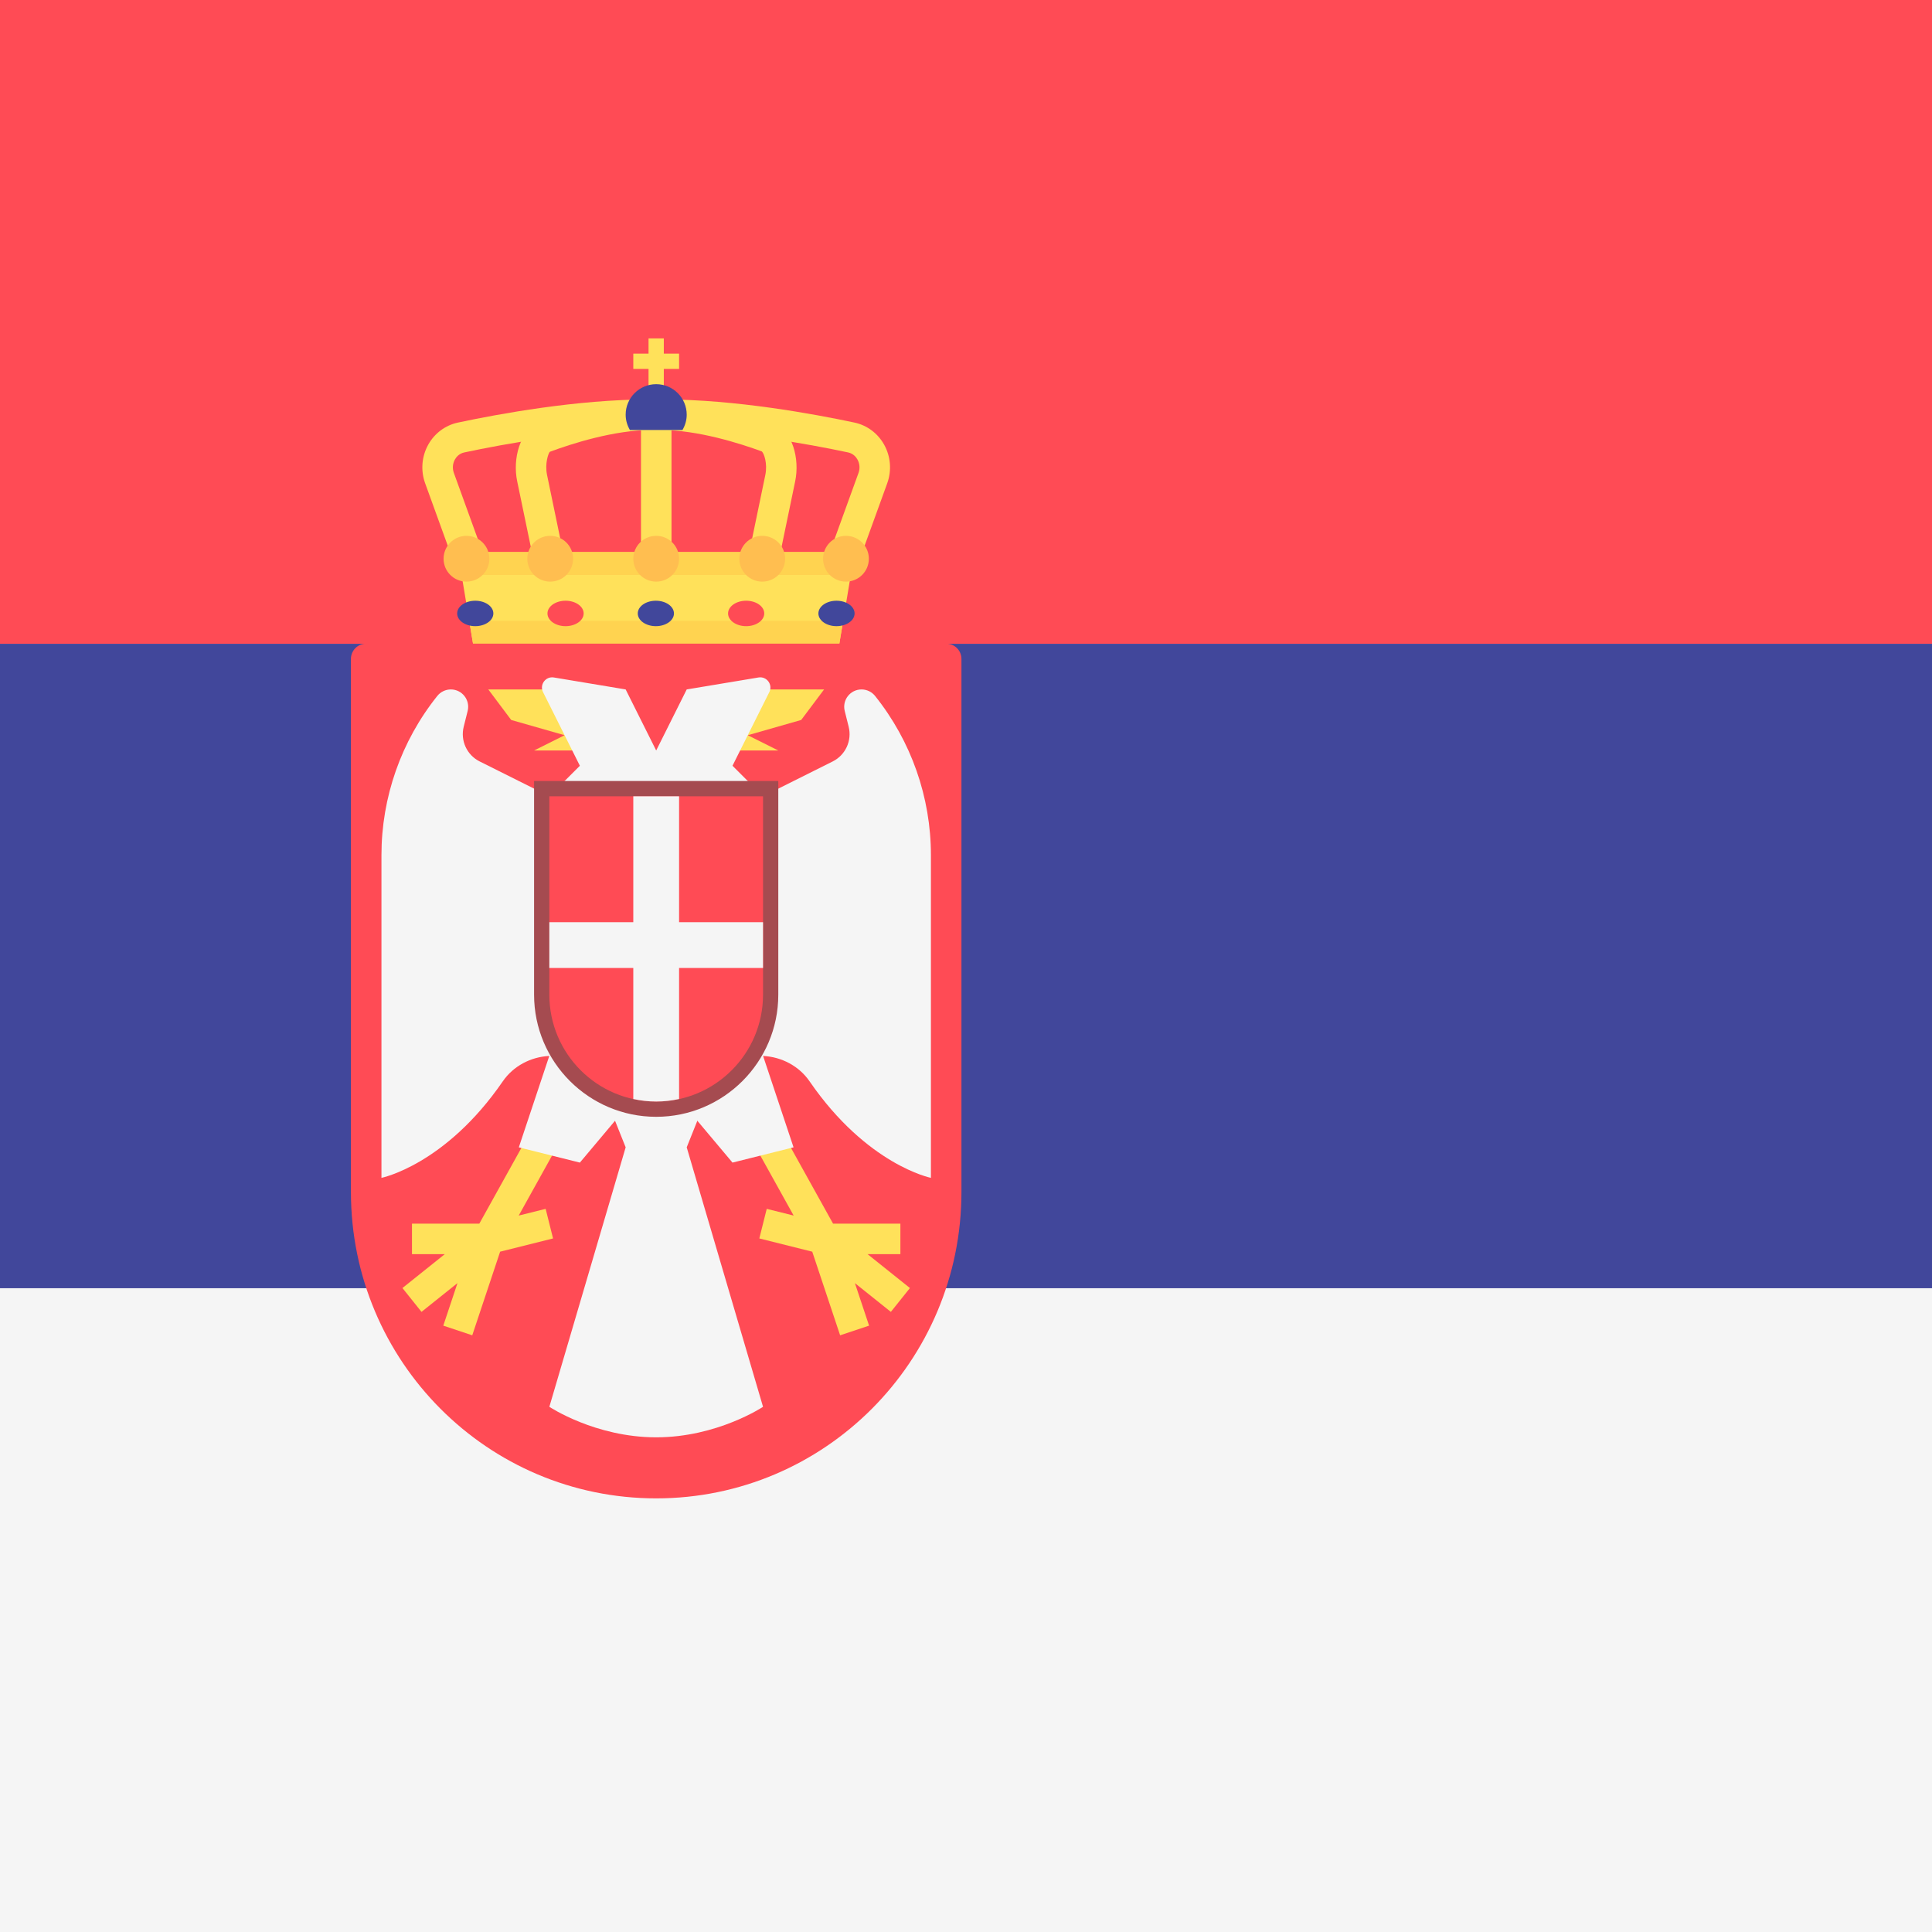
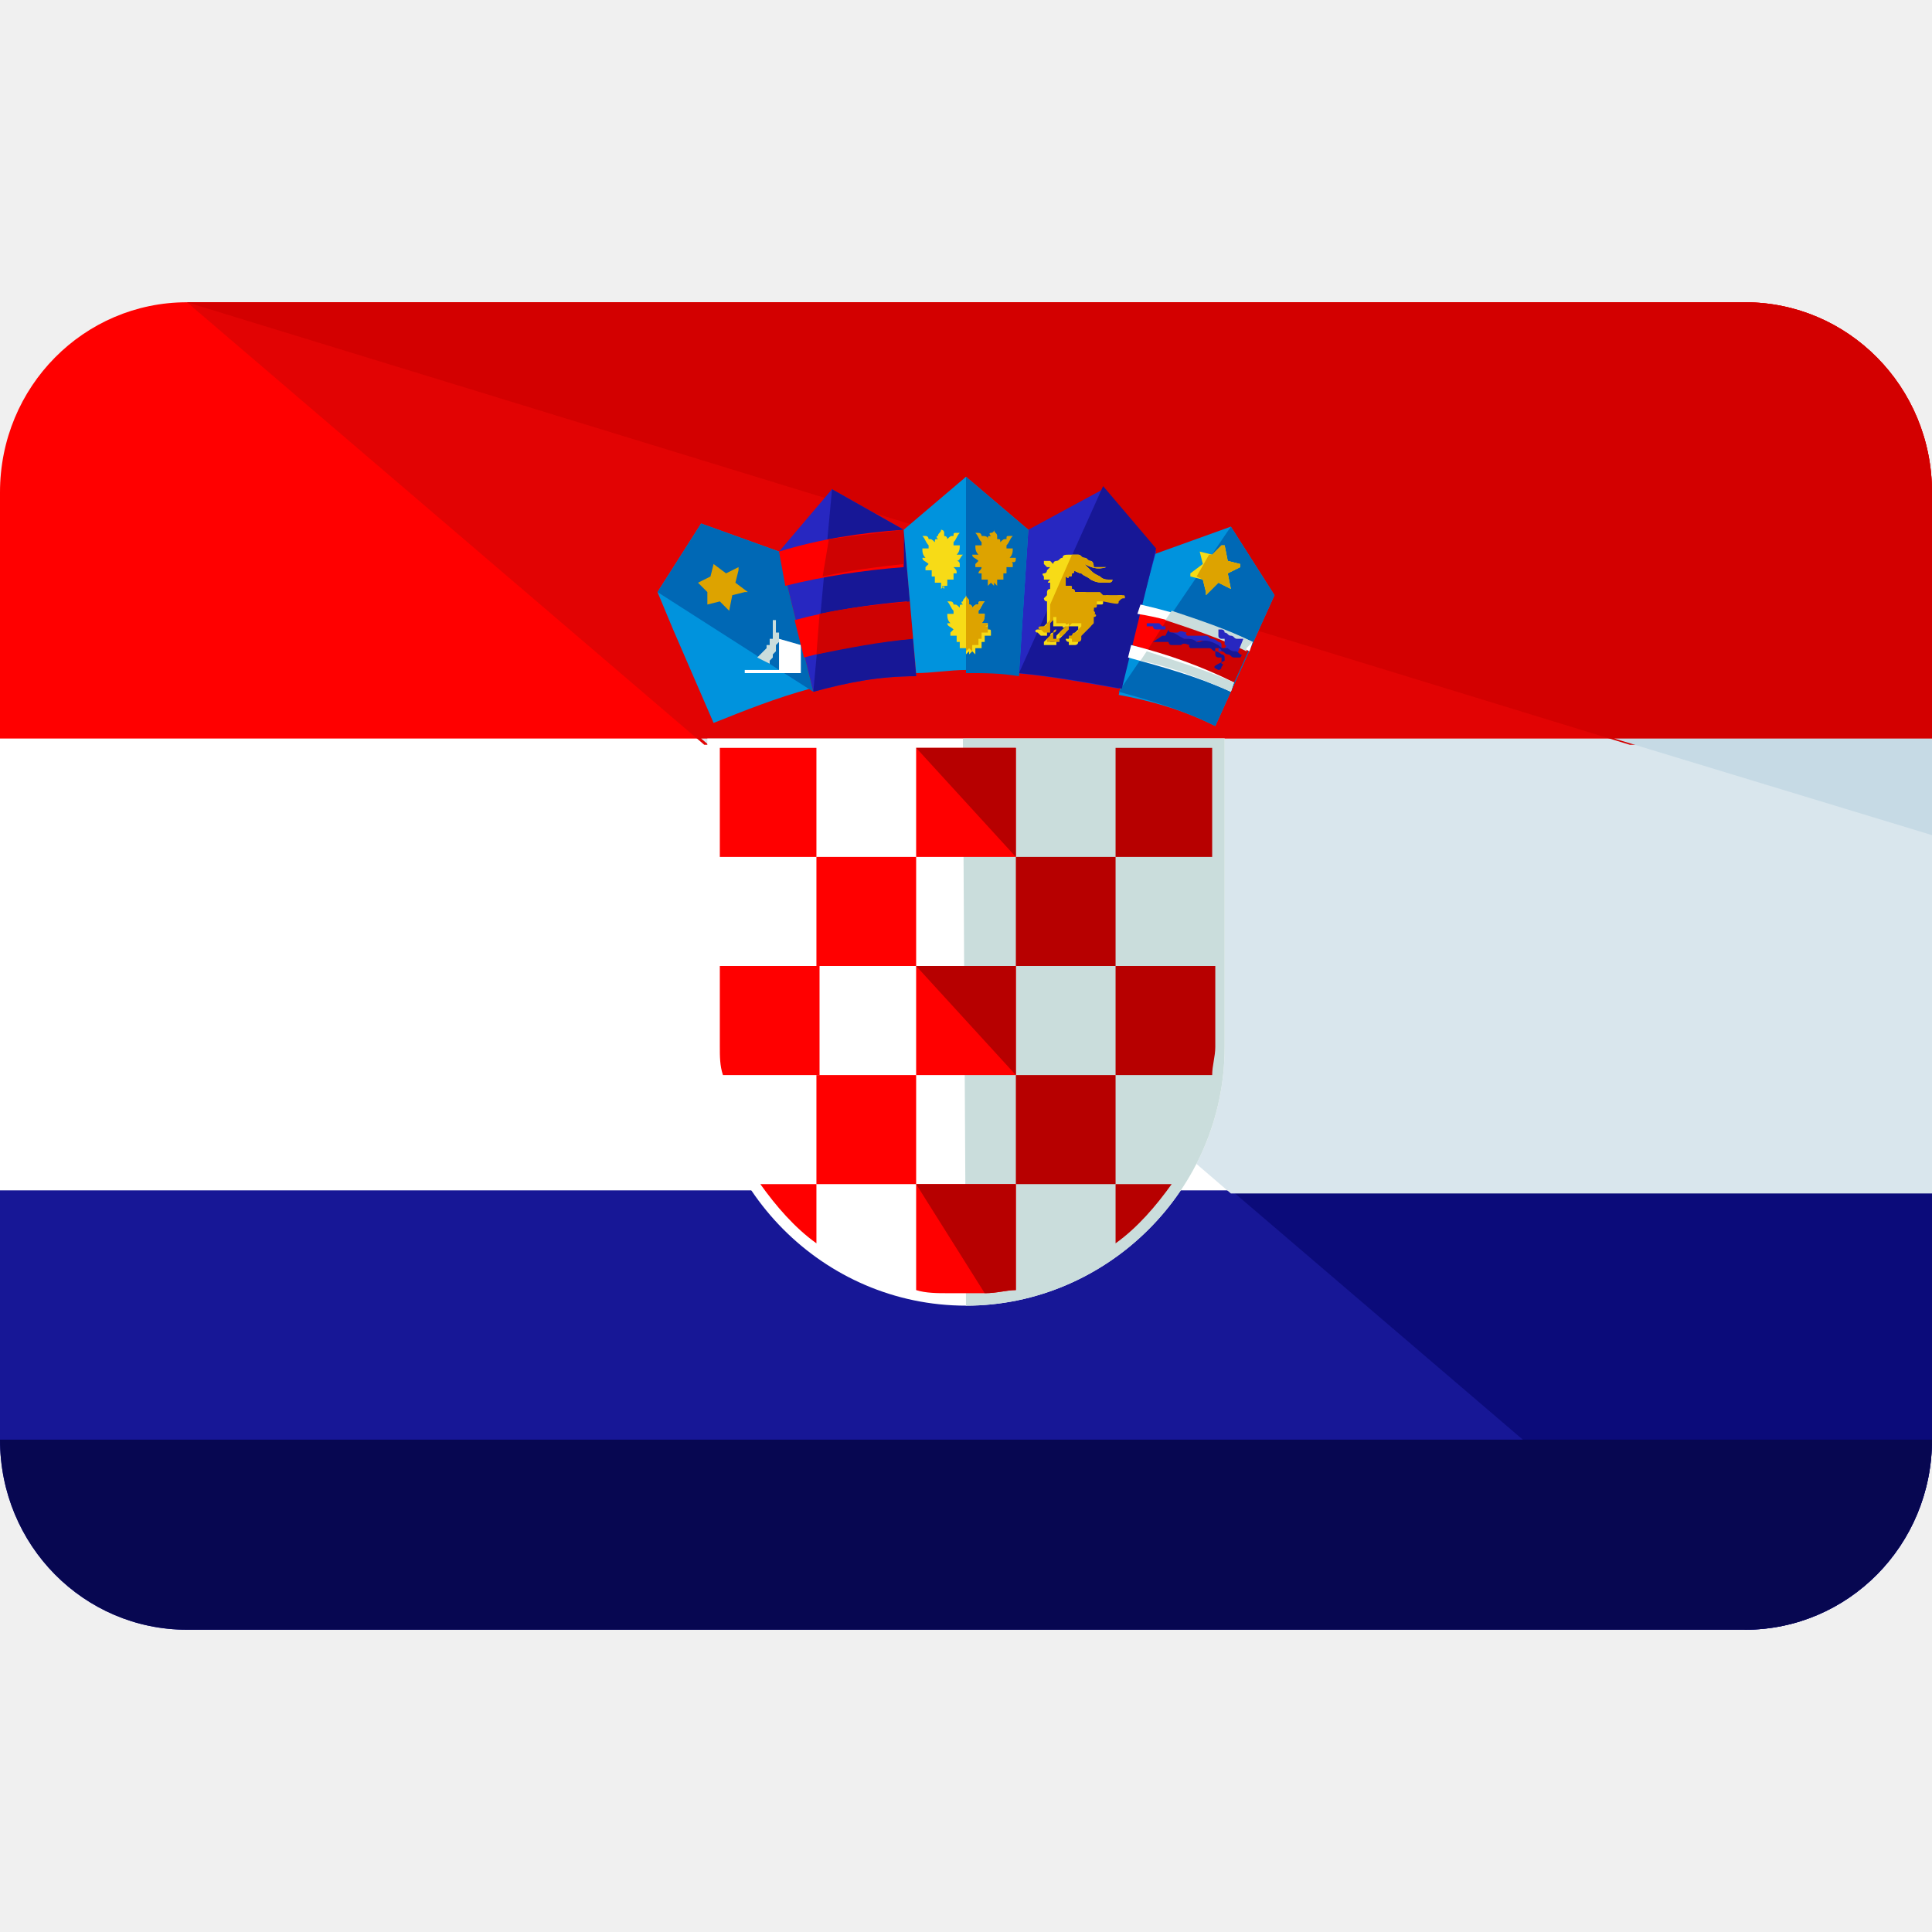
- <svg xmlns="http://www.w3.org/2000/svg" version="1.1" id="Layer_1" x="0px" y="0px" viewBox="0 0 512 512" style="enable-background:new 0 0 512 512;" xml:space="preserve">
-   <rect y="341.39" style="fill:#F5F5F5;" width="512" height="170.61" />
-   <rect style="fill:#FF4B55;" width="512" height="170.61" />
-   <rect y="170.61" style="fill:#41479B;" width="512" height="170.78" />
-   <polygon style="fill:#FFE15A;" points="222.434,170.574 125.359,170.574 121.314,146.306 226.479,146.306 " />
-   <polygon style="fill:#FFD350;" points="124.347,164.507 125.359,170.574 222.434,170.574 223.446,164.507 " />
+ <svg xmlns="http://www.w3.org/2000/svg" version="1.1" id="Layer_1" x="0px" y="0px" viewBox="0 0 496 496" style="enable-background:new 0 0 496 496;" xml:space="preserve">
+   <path style="fill:#171796;" d="M0,304.8v64.8c0,27.2,21.6,48.8,48,48.8h400c26.4,0,48-21.6,48-48.8v-64.8H0z" />
+   <path style="fill:#FF0000;" d="M448,77.6H48c-26.4,0-48,21.6-48,48.8v64.8h496v-64.8C496,99.2,474.4,77.6,448,77.6z" />
+   <rect y="189.6" style="fill:#FFFFFF;" width="496" height="116" />
+   <path style="fill:#0B0B7A;" d="M448,418.4c26.4,0,48-21.6,48-48.8v-64.8H315.2L448,418.4z" />
+   <path style="fill:#E20303;" d="M448,77.6H48l132.8,113.6H496v-64.8C496,99.2,474.4,77.6,448,77.6z" />
+   <polygon style="fill:#D9E6ED;" points="316,306.4 496,306.4 496,189.6 180,189.6 " />
+   <path style="fill:#D30000;" d="M448,77.6H48l370.4,113.6H496v-64.8C496,99.2,474.4,77.6,448,77.6z" />
+   <polygon style="fill:#C6DAE5;" points="496,214.4 496,189.6 414.4,189.6 " />
+   <path style="fill:#070751;" d="M496,369.6c0,27.2-21.6,48.8-48,48.8H48c-26.4,0-48-21.6-48-48.8" />
+   <path style="fill:#0093DD;" d="M312,186.4l15.2-33.6L316,135.2l-20,7.2l-8.8,36C296,180,304,182.4,312,186.4L312,186.4z" />
+   <path style="fill:#0068B5;" d="M287.2,177.6c8.8,2.4,16.8,4.8,24.8,8.8l0,0l15.2-33.6L316,135.2" />
+   <path style="fill:#FF0000;" d="M316.8,175.2l4-8.8c-8.8-4-18.4-7.2-28-9.6l-2.4,8.8C299.2,168,308,171.2,316.8,175.2L316.8,175.2z" />
+   <path style="fill:#CE0202;" d="M294.4,167.2c8,2.4,15.2,4.8,22.4,8l4-8.8c-7.2-3.2-13.6-5.6-20.8-8L294.4,167.2z" />
+   <path style="fill:#2727C1;" d="M232,136L232,136l-18.4-10.4l-13.6,16l8.8,36c8.8-2.4,16.8-4,26.4-4L232,136L232,136z" />
+   <path style="fill:#171796;" d="M208.8,177.6c8.8-2.4,16.8-4,26.4-4L232,136l0,0l0,0l-18.4-10.4" />
+   <path style="fill:#2727C1;" d="M296.8,141.6L296.8,141.6l-13.6-16L264,136l-3.2,36.8c8.8,0.8,17.6,2.4,26.4,4L296.8,141.6  L296.8,141.6z" />
+   <path style="fill:#171796;" d="M261.6,172.8c8.8,0.8,17.6,2.4,26.4,4l8.8-36l0,0l0,0l-13.6-16" />
+   <path style="fill:#0093DD;" d="M200,141.6L200,141.6l-20-7.2L168.8,152l4,9.6l10.4,24c8-3.2,16-6.4,24.8-8.8L200,141.6L200,141.6z" />
+   <path style="fill:#0068B5;" d="M208.8,177.6l-8.8-36l0,0l0,0l-20-7.2L168.8,152" />
+   <path style="fill:#FFFFFF;" d="M181.6,189.6v79.2c0,36,29.6,66.4,66.4,66.4c36,0,66.4-29.6,66.4-66.4v-79.2L181.6,189.6L181.6,189.6  z" />
+   <path style="fill:#CADDDC;" d="M248,335.2c36,0,66.4-29.6,66.4-66.4v-79.2h-67.2" />
  <g>
-     <rect x="171.87" y="89.68" style="fill:#FFE15A;" width="4.045" height="16.179" />
-     <rect x="167.83" y="93.72" style="fill:#FFE15A;" width="12.134" height="4.045" />
-     <path style="fill:#FFE15A;" d="M222.75,154.395c-0.458,0-0.922-0.079-1.379-0.241c-2.099-0.762-3.186-3.081-2.423-5.182   l8.568-23.645c0.425-1.173,0.324-2.465-0.275-3.543c-0.318-0.573-1.063-1.58-2.481-1.884c-10.446-2.22-30.694-5.953-48.911-5.953   h-3.907c-18.218,0-38.465,3.733-48.915,5.957c-1.414,0.3-2.159,1.307-2.477,1.88c-0.598,1.078-0.699,2.37-0.273,3.543l8.566,23.645   c0.762,2.101-0.324,4.42-2.423,5.182c-2.097,0.751-4.422-0.328-5.18-2.425l-8.568-23.645c-1.223-3.373-0.93-7.098,0.804-10.223   c1.675-3.022,4.541-5.163,7.865-5.87c10.762-2.291,31.644-6.134,50.602-6.134h3.907c18.958,0,39.84,3.843,50.598,6.13   c3.328,0.711,6.194,2.852,7.868,5.874c1.734,3.124,2.026,6.849,0.806,10.223l-8.57,23.645   C225.958,153.372,224.404,154.395,222.75,154.395z" />
-     <path style="fill:#FFE15A;" d="M173.912,150.856c-2.234,0-4.045-1.809-4.045-4.045v-32.864c0-2.236,1.811-4.045,4.045-4.045   s4.045,1.809,4.045,4.045v32.864C177.957,149.047,176.146,150.856,173.912,150.856z" />
-     <path style="fill:#FFE15A;" d="M201.873,154.395c-0.273,0-0.549-0.028-0.826-0.083c-2.188-0.454-3.593-2.595-3.138-4.783   l4.906-23.645c0.638-3.081-0.361-5.779-0.928-6.253c-5.609-2.058-16.861-5.684-26.872-5.684h-2.238   c-10.011,0-21.263,3.626-27.079,5.791c-0.359,0.367-1.359,3.065-0.721,6.146l4.906,23.645c0.454,2.188-0.95,4.329-3.138,4.783   c-2.19,0.423-4.331-0.952-4.782-3.14l-4.906-23.645c-1.223-5.893,0.654-13.442,5.816-15.37c7.732-2.876,19.191-6.3,29.904-6.3   h2.238c10.712,0,22.172,3.425,29.9,6.296c5.167,1.932,7.043,9.48,5.82,15.374l-4.906,23.645   C205.434,153.084,203.749,154.395,201.873,154.395z" />
+     <polygon style="fill:#FF0000;" points="209.6,192 184.8,192 184.8,220 209.6,220  " />
+     <polygon style="fill:#FF0000;" points="209.6,248 235.2,248 235.2,220 209.6,220  " />
+     <path style="fill:#FF0000;" d="M184.8,268.8c0,2.4,0,4.8,0.8,7.2h24.8v-28h-25.6V268.8z" />
+     <polygon style="fill:#FF0000;" points="260.8,248 235.2,248 235.2,276 260.8,276  " />
  </g>
-   <polygon style="fill:#FFD350;" points="122.325,152.373 225.468,152.373 226.479,146.306 121.314,146.306 " />
-   <path style="fill:#FF4B55;" d="M97.045,170.574c-2.234,0-4.045,1.811-4.045,4.045v141.257c0,44.85,36.218,81.208,80.897,81.208  s80.897-36.358,80.897-81.208V174.619c0-2.234-1.811-4.045-4.045-4.045H97.045z" />
-   <path style="fill:#F5F5F5;" d="M181.986,304.054l8.09-20.224l-16.179,4.045l-16.179-4.045l8.09,20.224l-20.224,68.762  c0,0,12.134,8.09,28.314,8.09s28.314-8.09,28.314-8.09L181.986,304.054z" />
-   <polygon style="fill:#FFE15A;" points="144.601,320.356 137.465,322.139 153.163,293.882 146.092,289.956 127.025,324.278   109.179,324.278 109.179,332.368 117.871,332.368 106.653,341.342 111.705,347.662 121.235,340.039 117.476,351.312   125.151,353.872 132.539,331.708 146.564,328.2 " />
-   <path style="fill:#F5F5F5;" d="M145.583,211.023l-18.465-9.232c-3.391-1.696-5.15-5.519-4.23-9.198l1.044-4.177  c0.725-2.899-1.468-5.707-4.456-5.707c-1.395,0-2.715,0.634-3.586,1.724c-9.581,11.976-14.8,26.856-14.8,42.193v85.518  c0,0,16.891-3.378,32.149-25.57c2.802-4.075,7.413-6.486,12.328-6.739l-8.073,24.219l16.179,4.045l14.157-16.847L145.583,211.023z" />
-   <polygon style="fill:#FFE15A;" points="203.192,320.356 210.328,322.139 194.63,293.882 201.701,289.956 220.769,324.278   238.614,324.278 238.614,332.368 229.922,332.368 241.14,341.342 236.088,347.662 226.558,340.039 230.317,351.312 222.642,353.872   215.254,331.708 201.229,328.2 " />
-   <path style="fill:#F5F5F5;" d="M202.21,211.023l18.465-9.232c3.391-1.696,5.15-5.519,4.23-9.198l-1.044-4.177  c-0.725-2.899,1.468-5.707,4.456-5.707c1.395,0,2.715,0.634,3.586,1.724c9.581,11.976,14.8,26.856,14.8,42.193v85.518  c0,0-16.891-3.378-32.149-25.57c-2.802-4.075-7.413-6.486-12.328-6.739l8.073,24.219l-16.179,4.045l-14.157-16.847L202.21,211.023z" />
  <g>
-     <polygon style="fill:#FFE15A;" points="149.628,182.709 129.403,182.709 135.471,190.799 149.628,194.843 141.538,198.888    153.672,198.888  " />
-     <polygon style="fill:#FFE15A;" points="198.166,182.709 218.39,182.709 212.322,190.799 198.166,194.843 206.255,198.888    194.121,198.888  " />
+     <polyline style="fill:#B70000;" points="260.8,276 260.8,248 235.2,248  " />
+     <polygon style="fill:#B70000;" points="260.8,304 286.4,304 286.4,276 260.8,276  " />
+     <path style="fill:#B70000;" d="M286.4,319.2c5.6-4,10.4-9.6,14.4-15.2h-14.4V319.2z" />
  </g>
-   <path style="fill:#F5F5F5;" d="M201.013,179.538l-19.027,3.171l-8.09,16.179l-8.09-16.179l-19.027-3.171  c-2.182-0.364-3.854,1.901-2.865,3.879l9.758,19.516l-8.09,8.09h28.314h28.314l-8.09-8.09l9.758-19.516  C204.867,181.439,203.195,179.174,201.013,179.538z" />
-   <circle style="fill:#FFBE50;" cx="173.9" cy="148.07" r="6.067" />
-   <ellipse style="fill:#41479B;" cx="173.81" cy="162.57" rx="4.795" ry="3.371" />
-   <ellipse style="fill:#FF4B55;" cx="149.88" cy="162.57" rx="4.795" ry="3.371" />
  <g>
-     <ellipse style="fill:#41479B;" cx="125.95" cy="162.57" rx="4.795" ry="3.371" />
-     <ellipse style="fill:#41479B;" cx="221.68" cy="162.57" rx="4.795" ry="3.371" />
+     <polygon style="fill:#FF0000;" points="209.6,304 235.2,304 235.2,276 209.6,276  " />
+     <path style="fill:#FF0000;" d="M195.2,304c4,5.6,8.8,11.2,14.4,15.2V304H195.2z" />
+     <path style="fill:#FF0000;" d="M252.8,332c3.2,0,5.6-0.8,8-0.8V304h-25.6v27.2c2.4,0.8,5.6,0.8,8,0.8   C246.4,332,249.6,332,252.8,332L252.8,332z" />
  </g>
-   <ellipse style="fill:#FF4B55;" cx="197.74" cy="162.57" rx="4.795" ry="3.371" />
  <g>
-     <circle style="fill:#FFBE50;" cx="202" cy="148.07" r="6.067" />
-     <circle style="fill:#FFBE50;" cx="224.19" cy="148.07" r="6.067" />
-     <circle style="fill:#FFBE50;" cx="145.81" cy="148.07" r="6.067" />
-     <circle style="fill:#FFBE50;" cx="123.62" cy="148.07" r="6.067" />
+     <path style="fill:#B70000;" d="M252.8,332L252.8,332c3.2,0,5.6-0.8,8-0.8V304h-25.6" />
+     <path style="fill:#B70000;" d="M311.2,276c0-2.4,0.8-4.8,0.8-7.2V248h-25.6v28H311.2L311.2,276z" />
+     <polygon style="fill:#B70000;" points="260.8,248 286.4,248 286.4,220 260.8,220  " />
  </g>
-   <path style="fill:#41479B;" d="M180.864,113.947c0.695-1.194,1.122-2.564,1.122-4.045c0-4.468-3.622-8.09-8.09-8.09  s-8.09,3.622-8.09,8.09c0,1.481,0.427,2.851,1.122,4.045C166.928,113.947,180.864,113.947,180.864,113.947z" />
-   <path style="fill:#FF4B55;" d="M173.897,293.942c-16.728,0-30.336-13.608-30.336-30.336V209h60.672v54.605  C204.233,280.334,190.625,293.942,173.897,293.942z" />
-   <path style="fill:#A54B50;" d="M202.21,211.023v52.583c0,15.637-12.676,28.314-28.314,28.314s-28.314-12.677-28.314-28.314v-52.583  L202.21,211.023 M206.255,206.978h-4.045h-56.628h-4.045v4.045v52.583c0,17.843,14.516,32.359,32.359,32.359  s32.359-14.516,32.359-32.359v-52.583V206.978L206.255,206.978z" />
+   <polygon style="fill:#FF0000;" points="260.8,192 235.2,192 235.2,220 260.8,220 " />
  <g>
-     <path style="fill:#F5F5F5;" d="M167.829,291.251c1.956,0.428,3.983,0.668,6.067,0.668c2.085,0,4.111-0.24,6.067-0.668v-80.229   h-12.134V291.251z" />
-     <rect x="145.58" y="244.39" style="fill:#F5F5F5;" width="56.628" height="12.134" />
+     <polyline style="fill:#B70000;" points="260.8,220 260.8,192 235.2,192  " />
+     <polygon style="fill:#B70000;" points="311.2,220 311.2,192 286.4,192 286.4,220  " />
  </g>
+   <path style="fill:#FFFFFF;" d="M200,164L200,164L200,164L200,164L200,164L200,164L200,164v-0.8l0,0l0,0l0,0l0,0l0,0l0,0l0,0l0,0l0,0  l0,0l0,0l0,0l0,0l0,0l0,0l0,0l0,0l0,0l0,0l0,0l0,0l0,0l0,0l0,0l0,0l0,0l0,0l0,0l0,0l0,0l0,0l0,0l0,0l0,0l0,0l0,0l0,0v-0.8v0.8l0,0  l0,0l0,0l0,0l0,0l0,0l0,0l0,0l0,0l0,0l0,0l0,0l0,0l0,0l0,0l0,0l0,0l0,0l0,0l0,0l0,0l0,0l0,0l0,0l0,0l0,0l0,0l0,0l0,0l0,0l0,0l0,0  l0,0l0,0l0,0l0,0l0,0l0,0V164v0.8v0.8v0.8v0.8v0.8v0.8v0.8v0.8v0.8v0.8l0,0l0,0l0,0l0,0l0,0l0,0l0,0l0,0l0,0l0,0h-0.8h-0.8h-0.8  h-0.8H196h-0.8h-0.8h-0.8h-0.8H192h-0.8l0,0l0,0l0,0l0,0l0,0l0,0l0,0l0,0l0,0l0,0l0,0l0,0l0,0l0,0l0,0l0,0l0,0l0,0l0,0l0,0l0,0l0,0  l0,0l0,0l0,0l0,0l0,0l0,0l0,0l0,0l0,0l0,0l0,0l0,0l0,0l0,0l0,0l0,0l0,0l0,0l0,0l0,0l0,0l0,0l0,0v0.8l0,0l0,0l0,0l0,0l0,0l0,0l0,0  l0,0l0,0l0,0l0,0l0,0l0,0l0,0l0,0l0,0l0,0l0,0l0,0l0,0l0,0l0,0h0.8l0,0h0.8h0.8h0.8h0.8h0.8h0.8l0,0l0,0l0,0l0,0h0.8h0.8h0.8h0.8  h0.8h0.8h0.8h0.8h0.8h0.8h0.8l0,0l0,0l0,0l0,0l0,0l0,0l0,0l0,0l0,0l0,0V172v-0.8v-0.8v-0.8v-0.8V168v-0.8v-0.8v-0.8L200,164L200,164  L200,164L200,164z M180.8,165.6L180.8,165.6L180.8,165.6L180.8,165.6L180.8,165.6z" />
+   <polygon style="fill:#CADDDC;" points="197.6,170.4 197.6,169.6 197.6,169.6 198.4,168.8 198.4,168.8 198.4,168 198.4,168   199.2,167.2 199.2,167.2 199.2,166.4 199.2,166.4 199.2,165.6 200,164.8 200,164.8 200,164 200,164 200,164 200,164 200,164   200,163.2 200,163.2 200,163.2 200,163.2 200,163.2 200,162.4 200,162.4 200,162.4 200,162.4 200,162.4 199.2,162.4 199.2,161.6   199.2,161.6 199.2,161.6 199.2,161.6 199.2,161.6 199.2,160.8 199.2,160.8 199.2,160.8 199.2,160.8 199.2,160.8 199.2,160.8   199.2,160 199.2,160 199.2,160 199.2,160 199.2,160 199.2,160 199.2,159.2 198.4,159.2 198.4,159.2 198.4,159.2 198.4,159.2   198.4,159.2 198.4,159.2 198.4,159.2 198.4,159.2 198.4,159.2 198.4,159.2 198.4,159.2 198.4,159.2 198.4,158.4 198.4,159.2   198.4,159.2 198.4,159.2 198.4,159.2 198.4,159.2 198.4,159.2 198.4,159.2 198.4,159.2 198.4,159.2 198.4,159.2 198.4,160   198.4,160 198.4,160 198.4,160 198.4,160 198.4,160 198.4,160 198.4,160 198.4,160 198.4,160 198.4,160 198.4,160 198.4,160   198.4,160 198.4,160 198.4,160 198.4,160.8 198.4,160.8 198.4,160.8 198.4,160.8 198.4,160.8 198.4,160.8 198.4,160.8 198.4,160.8   198.4,160.8 198.4,160.8 198.4,160.8 198.4,160.8 198.4,160.8 198.4,161.6 198.4,161.6 198.4,162.4 198.4,162.4 198.4,163.2   198.4,164 197.6,164 197.6,164.8 197.6,164.8 197.6,165.6 196.8,165.6 196.8,166.4 196.8,166.4 196,167.2 196,167.2 196,167.2   195.2,168 195.2,168 194.4,168.8 194.4,168.8 " />
+   <g>
+     <polygon style="fill:#FFFFFF;" points="180.8,165.6 180.8,165.6 180.8,165.6 180.8,165.6 180.8,165.6  " />
+     <polygon style="fill:#FFFFFF;" points="180.8,165.6 180.8,165.6 180,164.8  " />
+     <path style="fill:#FFFFFF;" d="M200,164L200,164L200,164z" />
+   </g>
+   <path style="fill:#FF0000;" d="M206.4,168.8c8.8-2.4,18.4-4,27.2-4.8l-0.8-9.6c-9.6,0.8-20,2.4-28.8,4.8L206.4,168.8L206.4,168.8z" />
+   <path style="fill:#CE0202;" d="M210.4,157.6l-0.8,10.4c8-1.6,16-3.2,24.8-4l-0.8-9.6C225.6,155.2,217.6,156,210.4,157.6z" />
+   <path style="fill:#FF0000;" d="M201.6,150.4c9.6-2.4,20-4,30.4-4.8V136c-11.2,0.8-21.6,2.4-32,5.6L201.6,150.4z" />
+   <path style="fill:#CE0202;" d="M211.2,148c7.2-1.6,13.6-2.4,20.8-3.2V144v-8c-6.4,0.8-12.8,1.6-19.2,2.4L211.2,148z" />
+   <path style="fill:#FFFFFF;" d="M290.4,165.6c9.6,2.4,18.4,5.6,26.4,9.6l-0.8,2.4c-8.8-4-17.6-6.4-26.4-8.8L290.4,165.6z   M320.8,167.2l0.8-2.4c-8.8-4-18.4-7.2-28.8-9.6l-0.8,2.4C302.4,159.2,312,163.2,320.8,167.2L320.8,167.2z" />
+   <g>
+     <path style="fill:#CADDDC;" d="M321.6,164.8c-6.4-3.2-13.6-5.6-20.8-8l-1.6,2.4c7.2,2.4,14.4,4.8,20.8,8l0,0v-0.8L321.6,164.8z" />
+     <path style="fill:#CADDDC;" d="M316,177.6l0.8-2.4c-7.2-3.2-15.2-5.6-22.4-8l-1.6,2.4C300.8,171.2,308.8,174.4,316,177.6z" />
+   </g>
+   <polygon style="fill:#DDA300;" points="192,152 188.8,149.6 189.6,146.4 189.6,145.6 189.6,145.6 186.4,147.2 183.2,144.8   183.2,144.8 183.2,144.8 182.4,148 179.2,149.6 179.2,149.6 179.2,149.6 181.6,152 181.6,155.2 181.6,155.2 181.6,155.2   184.8,154.4 187.2,156.8 187.2,156.8 187.2,156.8 188,152.8 191.2,152 " />
+   <polygon style="fill:#F7DB17;" points="318.4,144.8 318.4,144.8 315.2,144 314.4,140 314.4,140 313.6,140 311.2,142.4 308,141.6   308,141.6 308,141.6 308.8,144.8 305.6,147.2 305.6,147.2 305.6,148 308.8,148.8 309.6,152 309.6,152.8 310.4,152 312.8,149.6   316,151.2 316,151.2 316,151.2 315.2,147.2 318.4,145.6 " />
+   <polygon style="fill:#DDA300;" points="316,151.2 316,151.2 316,151.2 315.2,147.2 318.4,145.6 318.4,144.8 318.4,144.8 315.2,144   314.4,140 314.4,140 313.6,140 311.2,142.4 310.4,142.4 307.2,148 308.8,148.8 309.6,152 309.6,152.8 310.4,152 312.8,149.6 " />
+   <path style="fill:#0093DD;" d="M264,136L264,136l-16-13.6L232,136l3.2,36.8c4,0,8.8-0.8,12.8-0.8c4.8,0,8.8,0,13.6,0.8L264,136  L264,136z" />
+   <path style="fill:#0068B5;" d="M248,172.8c4.8,0,8.8,0,13.6,0.8L264,136l0,0l0,0l-16-13.6" />
+   <path style="fill:#F7DB17;" d="M253.6,160c0,0-0.8,0-1.6,0c0.8-0.8,0.8-1.6,0.8-2.4l0,0c0,0,0,0-0.8,0h-0.8l0,0v-0.8l0,0  c0.8-0.8,0.8-1.6,1.6-2.4l0,0l0,0H252c-0.8,0-0.8,0-0.8,0.8c-0.8,0-0.8,0-1.6,0.8c0,0,0-0.8-0.8-0.8v-0.8c0-0.8-0.8-0.8-0.8-1.6l0,0  l0,0l0,0c0,0.8-0.8,0.8-0.8,1.6c0,0-0.8,0,0,0.8c-0.8,0-0.8,0-0.8,0.8c-0.8-0.8-0.8-0.8-1.6-0.8c0,0,0-0.8-0.8-0.8h-0.8l0,0l0,0  c0.8,0.8,0.8,1.6,1.6,2.4l0,0v0.8l0,0H244h-0.8l0,0c0,0.8,0,1.6,0.8,2.4h-0.8l0,0c0,0.8,0.8,0.8,1.6,1.6l-0.8,0.8v0.8l0,0  c0.8,0,0.8,0,1.6,0c0,0.8,0,0.8,0,1.6h0.8c0,0,0,0,0,0.8c0,0,0,0,0,0.8l0,0c0.8,0,0.8,0,1.6,0c0,0.8,0,0.8,0,1.6l0,0l0.8-0.8l0,0  c0,0,0,0,0,0.8l0,0l0.8-0.8l0.8,0.8l0,0c0-0.8,0-0.8,0-1.6c0.8,0,0.8,0,1.6,0l0,0v-0.8c0,0,0,0,0-0.8h0.8c0-0.8,0-0.8,0-1.6  c0.8,0,0.8,0,1.6,0l0,0c0,0,0,0,0-0.8s0-0.8-0.8-0.8C253.6,160.8,253.6,160,253.6,160L253.6,160z" />
+   <path style="fill:#DDA300;" d="M253.6,160c0,0-0.8,0-1.6,0c0.8-0.8,0.8-1.6,0.8-2.4l0,0c0,0,0,0-0.8,0h-0.8l0,0v-0.8l0,0  c0.8-0.8,0.8-1.6,1.6-2.4l0,0l0,0H252c-0.8,0-0.8,0-0.8,0.8c-0.8,0-0.8,0-1.6,0.8c0,0,0-0.8-0.8-0.8v-0.8c0-0.8-0.8-0.8-0.8-1.6l0,0  v14.4l0.8-0.8l0.8,0.8l0,0c0-0.8,0-0.8,0-1.6c0.8,0,0.8,0,1.6,0l0,0v-0.8c0,0,0,0,0-0.8h0.8c0-0.8,0-0.8,0-1.6c0.8,0,0.8,0,1.6,0  l0,0c0,0,0,0,0-0.8s0-0.8-0.8-0.8C253.6,160.8,253.6,160,253.6,160L253.6,160z" />
+   <path style="fill:#F7DB17;" d="M243.2,150.4L243.2,150.4c0-0.8,0-0.8,0-1.6c0.8,0,0.8,0,1.6,0l0,0V148c0,0,0,0,0-0.8h0.8  c0-0.8,0-0.8-0.8-1.6c0.8,0,0.8,0,1.6,0l0,0c0,0,0,0,0-0.8c0,0,0-0.8-0.8-0.8c0.8,0,0.8-0.8,1.6-1.6l0,0c0,0-0.8,0-1.6,0  c0.8-0.8,0.8-1.6,0.8-2.4l0,0c0,0,0,0-0.8,0h-0.8l0,0v-0.8l0,0c0.8-0.8,0.8-1.6,1.6-2.4l0,0l0,0h-0.8c-0.8,0-0.8,0-0.8,0.8  c-0.8,0-0.8,0-1.6,0.8c0,0,0-0.8-0.8-0.8v-0.8c0-0.8-0.8-0.8-0.8-0.8l0,0l0,0l0,0c0,0.8-0.8,0.8-0.8,1.6c0,0-0.8,0,0,0.8  c-0.8,0-0.8,0-0.8,0.8c-0.8-0.8-0.8-0.8-1.6-0.8c0,0,0-0.8-0.8-0.8h-0.8l0,0l0,0c0.8,0.8,0.8,1.6,1.6,2.4l0,0v0.8l0,0h-0.8h-0.8l0,0  c0,0.8,0,1.6,0.8,2.4h-0.8l0,0c0,0.8,0.8,0.8,1.6,1.6l-0.8,0.8v0.8l0,0c0.8,0,0.8,0,1.6,0c0,0.8,0,0.8,0,1.6h0.8c0,0,0,0,0,0.8  c0,0,0,0,0,0.8l0,0c0.8,0,0.8,0,1.6,0c0,0.8,0,0.8,0,1.6l0,0l0.8-0.8l0,0c0,0,0,0,0,0.8l0,0C241.6,150.4,241.6,150.4,243.2,150.4  C242.4,149.6,242.4,150.4,243.2,150.4z" />
+   <path style="fill:#DDA300;" d="M260.8,143.2L260.8,143.2c-0.8,0-0.8,0-1.6,0c0.8-0.8,0.8-1.6,0.8-2.4l0,0c0,0,0,0-0.8,0h-0.8l0,0  V140l0,0c0.8-0.8,0.8-1.6,1.6-2.4l0,0l0,0h-0.8c-0.8,0-0.8,0-0.8,0.8c-0.8,0-0.8,0-1.6,0.8c0-0.8,0-0.8-0.8-0.8v-0.8  c0-0.8-0.8-0.8-0.8-1.6l0,0l0,0l0,0c0,0.8-0.8,0.8-0.8,0.8s-0.8,0,0,0.8c-0.8,0-0.8,0-0.8,0.8c0-0.8-0.8-0.8-1.6-0.8  c0,0,0-0.8-0.8-0.8h-0.8l0,0l0,0c0.8,0.8,0.8,1.6,1.6,2.4l0,0v0.8l0,0h-0.8h-0.8l0,0c0,0.8,0,1.6,0.8,2.4c0,0-0.8,0-1.6,0l0,0  c0,0.8,0.8,0.8,1.6,1.6l-0.8,0.8v0.8l0,0c0.8,0,0.8,0,1.6,0c0,0.8-0.8,0.8-0.8,1.6h0.8c0,0,0,0,0,0.8v0.8l0,0c0.8,0,0.8,0,1.6,0  c0,0.8,0,0.8,0,1.6l0,0l0.8-0.8l0.8,0.8l0,0v-0.8l0,0l0.8,0.8l0,0c0,0,0-0.8,0-1.6c0.8,0,0.8,0,1.6,0l0,0V148v-0.8h0.8  c0-0.8,0-0.8,0-1.6c0.8,0,0.8,0,1.6,0l0,0v-0.8c0,0,0-0.8-0.8-0.8C260.8,144.8,260.8,144,260.8,143.2z" />
+   <path style="fill:#2727C1;" d="M317.6,168c-0.8-0.8-0.8-0.8-1.6-0.8c-0.8,0-1.6-0.8-1.6-0.8h-0.8c-0.8,0-0.8,0-1.6-0.8  c-1.6-0.8-3.2-1.6-4.8-0.8c0,0,0,0-0.8,0c-0.8-0.8-1.6-0.8-3.2-0.8c-1.6-0.8-2.4-1.6-3.2-1.6c0,0-0.8,0-0.8-0.8l0,0l0,0  c0,0,0,0,0-0.8c0,0,0,0-0.8,0l-0.8-0.8c0,0,0,0-0.8,0l0,0l0,0c0,0,0,0-0.8,0h-0.8c0,0,0,0-0.8,0c0,0,0,0,0,0.8l0,0c0,0,0,0,0.8,0  c0,0,0,0,0.8,0l0,0l0,0c0,0,0,0.8,0.8,0.8l0,0l0,0c0,0,0,0-0.8,0h-0.8h-0.8l0,0l0,0h-0.8l0,0l0,0h0.8h0.8c0,0,0,0,0.8,0h0.8  c0,0,0,0,0.8,0h0.8h0.8c0,0,0,0.8,0.8,0.8l0,0h-0.8h-0.8c0,0,0,0-0.8,0l0,0h-0.8l0,0l0,0l0,0c0,0,0,0,0.8,0h0.8c0.8,0,0.8,0,1.6,0  h0.8c0,0,0,0,0.8,0c0,0,0,0,0.8,0c0.8-0.8,1.6,0,2.4,0c0,0,0.8,0,1.6,0l0,0h-0.8h-0.8c0,0-0.8,0,0,0.8c0,0,0,0,0.8,0l0,0l0,0  c0,0,0,0,0.8,0h0.8l0,0h0.8h0.8l0,0c0,0,0,0,0.8,0s0.8,0.8,1.6,0.8c0.8,0,1.6,0.8,1.6,0.8s0.8,0,0.8,0.8l0,0v0.8l0,0  c-0.8,0-0.8,0-0.8,0.8l0,0c0,0,0,0,0.8,0c0,0,0.8,0,0.8-0.8c0,0,0.8-0.8,0-0.8l0,0c0,0,0-0.8,0-1.6l0,0h-0.8c0,0-0.8,0-0.8-0.8v-0.8  v-0.8l0,0c0,0,0,0,0.8,0c0,0,0.8,0,0.8,0.8c0.8,0,0.8,0.8,1.6,0.8c0.8,0,0.8,0.8,1.6,0.8c0.8,0,0.8,0,1.6,0  C317.6,168,317.6,168,317.6,168z" />
+   <g>
+     <path style="fill:#171796;" d="M312.8,172c0,0,0.8,0,0.8-0.8c0,0,0.8-0.8,0-0.8l0,0c0,0,0-0.8,0-1.6l0,0h-0.8c0,0-0.8,0-0.8-0.8   v-0.8v-0.8l0,0c0,0,0,0,0.8,0c0,0,0.8,0,0.8,0.8c0.8,0,0.8,0.8,1.6,0.8c0.8,0,0.8,0.8,1.6,0.8c0.8,0,0.8,0,1.6,0c0,0,0.8-0.8,0-0.8   c-0.8-0.8-0.8-0.8-1.6-0.8c-0.8,0-1.6-0.8-1.6-0.8h-0.8c-0.8,0-0.8,0-1.6-0.8c-1.6-0.8-3.2-1.6-4.8-0.8c0,0,0,0-0.8,0   c-0.8-0.8-1.6-0.8-3.2-0.8c-1.6-0.8-2.4-1.6-3.2-1.6c0,0-0.8,0-0.8-0.8l0,0l0,0l-0.8,1.6l0,0l0,0l0,0c0,0,0,0-0.8,0l0,0l-2.4,1.6   c0,0,0,0,0.8,0h0.8c0,0,0,0,0.8,0h0.8h0.8c0,0,0,0.8,0.8,0.8l0,0H300h-0.8c0,0,0,0-0.8,0l0,0h-0.8l0,0l0,0l0,0c0,0,0,0,0.8,0h0.8   c0.8,0,0.8,0,1.6,0h0.8c0,0,0,0,0.8,0c0,0,0,0,0.8,0c0.8-0.8,1.6,0,2.4,0c0,0,0.8,0,1.6,0l0,0h-0.8h-0.8c0,0-0.8,0,0,0.8   c0,0,0,0,0.8,0l0,0l0,0c0,0,0,0,0.8,0h0.8l0,0h0.8h0.8l0,0c0,0,0,0,0.8,0s0.8,0.8,1.6,0.8c0.8,0,1.6,0.8,1.6,0.8s0.8,0,0.8,0.8l0,0   v0.8l0,0C311.2,171.2,311.2,171.2,312.8,172C312,172,312,172,312.8,172C312,172,312,172,312.8,172z" />
+     <path style="fill:#171796;" d="M298.4,160.8L298.4,160.8L298.4,160.8L298.4,160.8z" />
+   </g>
+   <path style="fill:#F7DB17;" d="M288,152.8L288,152.8c-0.8,0-1.6,0-1.6,0.8c-0.8,0-0.8,0-1.6,0c-0.8,0-0.8,0-1.6,0l-0.8-0.8  c-0.8,0-0.8,0-1.6,0H280h-0.8c0-0.8-0.8-0.8-0.8-0.8c-0.8,0-1.6,0-1.6,0s0,0-0.8,0c0,0,0-0.8-0.8-0.8c0-0.8,0-0.8-0.8-0.8  c0,0,0,0-0.8,0l0,0c0,0,0,0,0-0.8l0,0c0,0,0,0,0-0.8l0,0c0,0,0,0,0-0.8c0,0,0.8,0.8,0.8,0c0.8,0,0.8,0,0.8-0.8c0.8,0,0.8-0.8,0-0.8  s-0.8,0-1.6,0c0,0,0,0-0.8,0c0.8,0,1.6,0,2.4,0s1.6,0.8,2.4,0.8c0.8,0.8,1.6,0.8,2.4,1.6c1.6,0.8,2.4,0.8,4,0.8c0.8,0,1.6,0,1.6-0.8  l0,0l0,0h-0.8c-0.8,0-1.6,0-2.4-0.8c-1.6-0.8-1.6-0.8-2.4-1.6s-0.8-0.8-1.6-1.6c1.6,0.8,3.2,1.6,5.6,0.8l0,0h-0.8  c-0.8,0-1.6,0-2.4,0c0-1.6-0.8-1.6-0.8-1.6c-0.8,0-0.8-0.8-1.6-0.8c-0.8,0-0.8-0.8-1.6-0.8c-0.8,0-1.6,0-2.4,0s-1.6,0-1.6,0.8  c-0.8,0-0.8,0.8-1.6,0.8c0,0-0.8,0-0.8,0.8c0,0,0,0-0.8-0.8c-0.8,0-1.6,0-1.6,0l0,0c0,0,0,0,0,0.8l0,0c0,0,0,0,0.8,0.8  c0,0,0,0,0.8,0l0,0l-0.8,0.8c0,0,0,0.8-0.8,0.8s0,0.8,0,0.8s0,0,0,0.8l0,0h0.8h0.8l0,0c-0.8,0.8-0.8,0.8,0,0.8c0,0.8,0,0.8,0,0.8  l0,0c0,0,0,0,0,0.8l0,0c-0.8,0-0.8,0.8-0.8,0.8s0,0,0,0.8c0,0,0,0-0.8,0.8c0,0,0,0.8,0.8,0.8v0.8v0.8l0,0l0,0c0,0,0,0,0,0.8l0,0  c0,0,0,0,0,0.8l0,0v0.8v0.8v0.8l-0.8,0.8c0,0.8-0.8,0.8-1.6,0.8c-0.8,0-0.8,0.8,0,0.8c0,0,0,0,0.8,0.8c0.8,0,0.8,0,1.6,0v-0.8l0,0  l0,0c0,0,0,0,0-0.8v-0.8l0.8-0.8c0,0,0,0,0-0.8c0,0,0,0,0.8,0l0,0v0.8c0,0,0,0.8,0,1.6v0.8l0,0l0,0l0,0c0,0,0,0.8-0.8,0.8  c0,0,0,0-0.8,0.8l0,0c0,0,0,0-0.8,0.8l0,0l0,0l0,0c0,0,0,0,0,0.8h0.8h0.8v-0.8l0,0c0,0,0,0,0-0.8c0,0,0,0,0-0.8l0,0  c0,0,0-0.8,0.8-0.8v-0.8c0,0,0,0,0-0.8c0,0,0,0,0.8,0h0.8h0.8c0,0,0,0.8,0.8,0l0,0v0.8l0,0c0,0,0,0,0,0.8l-0.8,0.8c0,0,0,0-0.8,0.8  c-0.8,0-0.8,0.8-1.6,0.8c0,0,0,0-0.8,0l0,0l0,0c0,0,0,0,0,0.8h0.8h0.8v-0.8l0,0l0,0c0,0,0,0,0-0.8v-0.8c0,0,0.8-0.8,1.6-1.6h0.8  l0.8-0.8c0,0,0,0,0.8,0l0,0c0,0,0,0,0.8,0c0,0,0,0,0.8,0c0,0,0,0,0,0.8l-0.8,0.8c0,0.8-0.8,0.8-0.8,0.8c-0.8,0-0.8,0.8-0.8,0.8l0,0  h-0.8l0,0c0,0,0,0.8,0.8,0.8c0,0,0,0,0,0.8c0,0,0.8,0,1.6,0c0,0,0.8,0,0.8-0.8V164l0,0l0.8-0.8c0.8-0.8,0.8-0.8,1.6-1.6l0,0l0.8-0.8  l0,0l0,0V160l0,0v-0.8c0.8,0,0.8-0.8,0-0.8c0.8,0,0-0.8,0-0.8v-0.8c0.8,0,0.8,0,0.8-0.8c0,0,0,0,0-0.8h0.8h0.8c0.8,0,0.8,0,0.8-0.8  c0,0,0,0,0-0.8c0.8,0,0.8,0,0.8-0.8C288.8,153.6,288.8,153.6,288,152.8C288.8,152.8,288.8,152.8,288,152.8z" />
+   <path style="fill:#DDA300;" d="M287.2,154.4C287.2,154.4,288,154.4,287.2,154.4c0.8-0.8,0.8-0.8,1.6-0.8l0,0c0-0.8,0-0.8-0.8-0.8  h-0.8h-0.8c-0.8,0-0.8,0-1.6,0c-0.8,0-0.8,0-1.6,0l-0.8-0.8c-0.8,0-0.8,0-1.6,0H280h-0.8c0,0-0.8,0-0.8,0c-0.8,0-1.6,0-1.6,0  s0,0-0.8,0c0,0,0-0.8-0.8-0.8c0-0.8,0-0.8-0.8-0.8c0,0,0,0-0.8,0l0,0c0,0,0,0,0-0.8l0,0c0,0,0,0,0-0.8l0,0c0,0,0,0,0-0.8  c0,0,0.8,0.8,0.8,0c0.8,0,0.8,0,0.8-0.8c0.8,0,0.8-0.8,0-0.8s-0.8,0-1.6,0c0,0,0,0-0.8,0c0.8,0,1.6,0,2.4,0s1.6,0.8,2.4,0.8  c0.8,0.8,1.6,0.8,2.4,1.6c1.6,0.8,2.4,0.8,4,0.8c0.8,0,1.6,0,1.6-0.8l0,0l0,0h-0.8c-0.8,0-1.6,0-2.4-0.8c-1.6-0.8-1.6-0.8-2.4-1.6  s-0.8-0.8-1.6-1.6c1.6,0.8,3.2,1.6,5.6,0.8l0,0h-0.8c-0.8,0-1.6,0-2.4,0c0-1.6-0.8-1.6-0.8-1.6c-0.8,0-0.8-0.8-1.6-0.8  c-0.8,0-0.8-0.8-1.6-0.8c-0.8,0-0.8,0-1.6,0l-5.6,12.8l0,0l0,0l0,0l0,0l0,0l0,0c0,0,0,0,0,0.8l0,0c0,0,0,0,0,0.8l0,0v0.8v0.8v0.8  l-0.8,0.8c0,0.8-0.8,0.8-1.6,0.8c-0.8,0-0.8,0.8,0,0.8c0,0,0,0,0.8,0.8c0.8,0,0.8,0,1.6,0v-0.8l0,0l0,0c0,0,0,0,0-0.8V160l0.8-0.8  c0,0,0,0,0-0.8c0,0,0,0,0.8,0l0,0v0.8c0,0,0,0.8,0,1.6v0.8l0,0l0,0l0,0c0,0,0,0.8-0.8,0.8c0,0,0,0-0.8,0.8l0,0c0,0,0,0-0.8,0.8l0,0  l0,0l0,0c0,0,0,0,0,0.8h0.8h0.8V164l0,0c0,0,0,0,0-0.8c0,0,0,0,0-0.8l0,0c0,0,0-0.8,0.8-0.8v-0.8c0,0,0,0,0-0.8c0,0,0,0,0.8,0h0.8  h0.8c0,0,0,0.8,0.8,0l0,0v0.8l0,0c0,0,0,0,0,0.8l-0.8,0.8c0,0,0,0-0.8,0.8c-0.8,0-0.8,0.8-1.6,0.8c0,0,0,0-0.8,0l0,0l0,0  c0,0,0,0,0,0.8h0.8h0.8V164l0,0l0,0c0,0,0,0,0-0.8v-0.8c0,0,0.8-0.8,1.6-1.6h0.8l0.8-0.8c0,0,0,0,0.8,0l0,0c0,0,0,0,0.8,0  c0,0,0,0,0.8,0c0,0,0,0,0,0.8l-0.8,0.8c0,0.8-0.8,0.8-0.8,0.8c-0.8,0-0.8,0.8-0.8,0.8l0,0h-0.8l0,0c0,0,0,0.8,0.8,0.8c0,0,0,0,0,0.8  c0,0,0.8,0,1.6,0c0,0,0.8,0,0.8-0.8v-0.8l0,0l0.8-0.8c0.8-0.8,0.8-0.8,1.6-1.6l0,0l0.8-0.8l0,0l0,0v-0.8l0,0v-0.8  c0.8,0,0.8-0.8,0-0.8c0.8,0,0-0.8,0-0.8V156c0.8,0,0.8,0,0.8-0.8c0,0,0,0,0-0.8h0.8h0.8C287.2,155.2,287.2,155.2,287.2,154.4z" />
  <g>
</g>
  <g>
</g>
  <g>
</g>
  <g>
</g>
  <g>
</g>
  <g>
</g>
  <g>
</g>
  <g>
</g>
  <g>
</g>
  <g>
</g>
  <g>
</g>
  <g>
</g>
  <g>
</g>
  <g>
</g>
  <g>
</g>
</svg>
